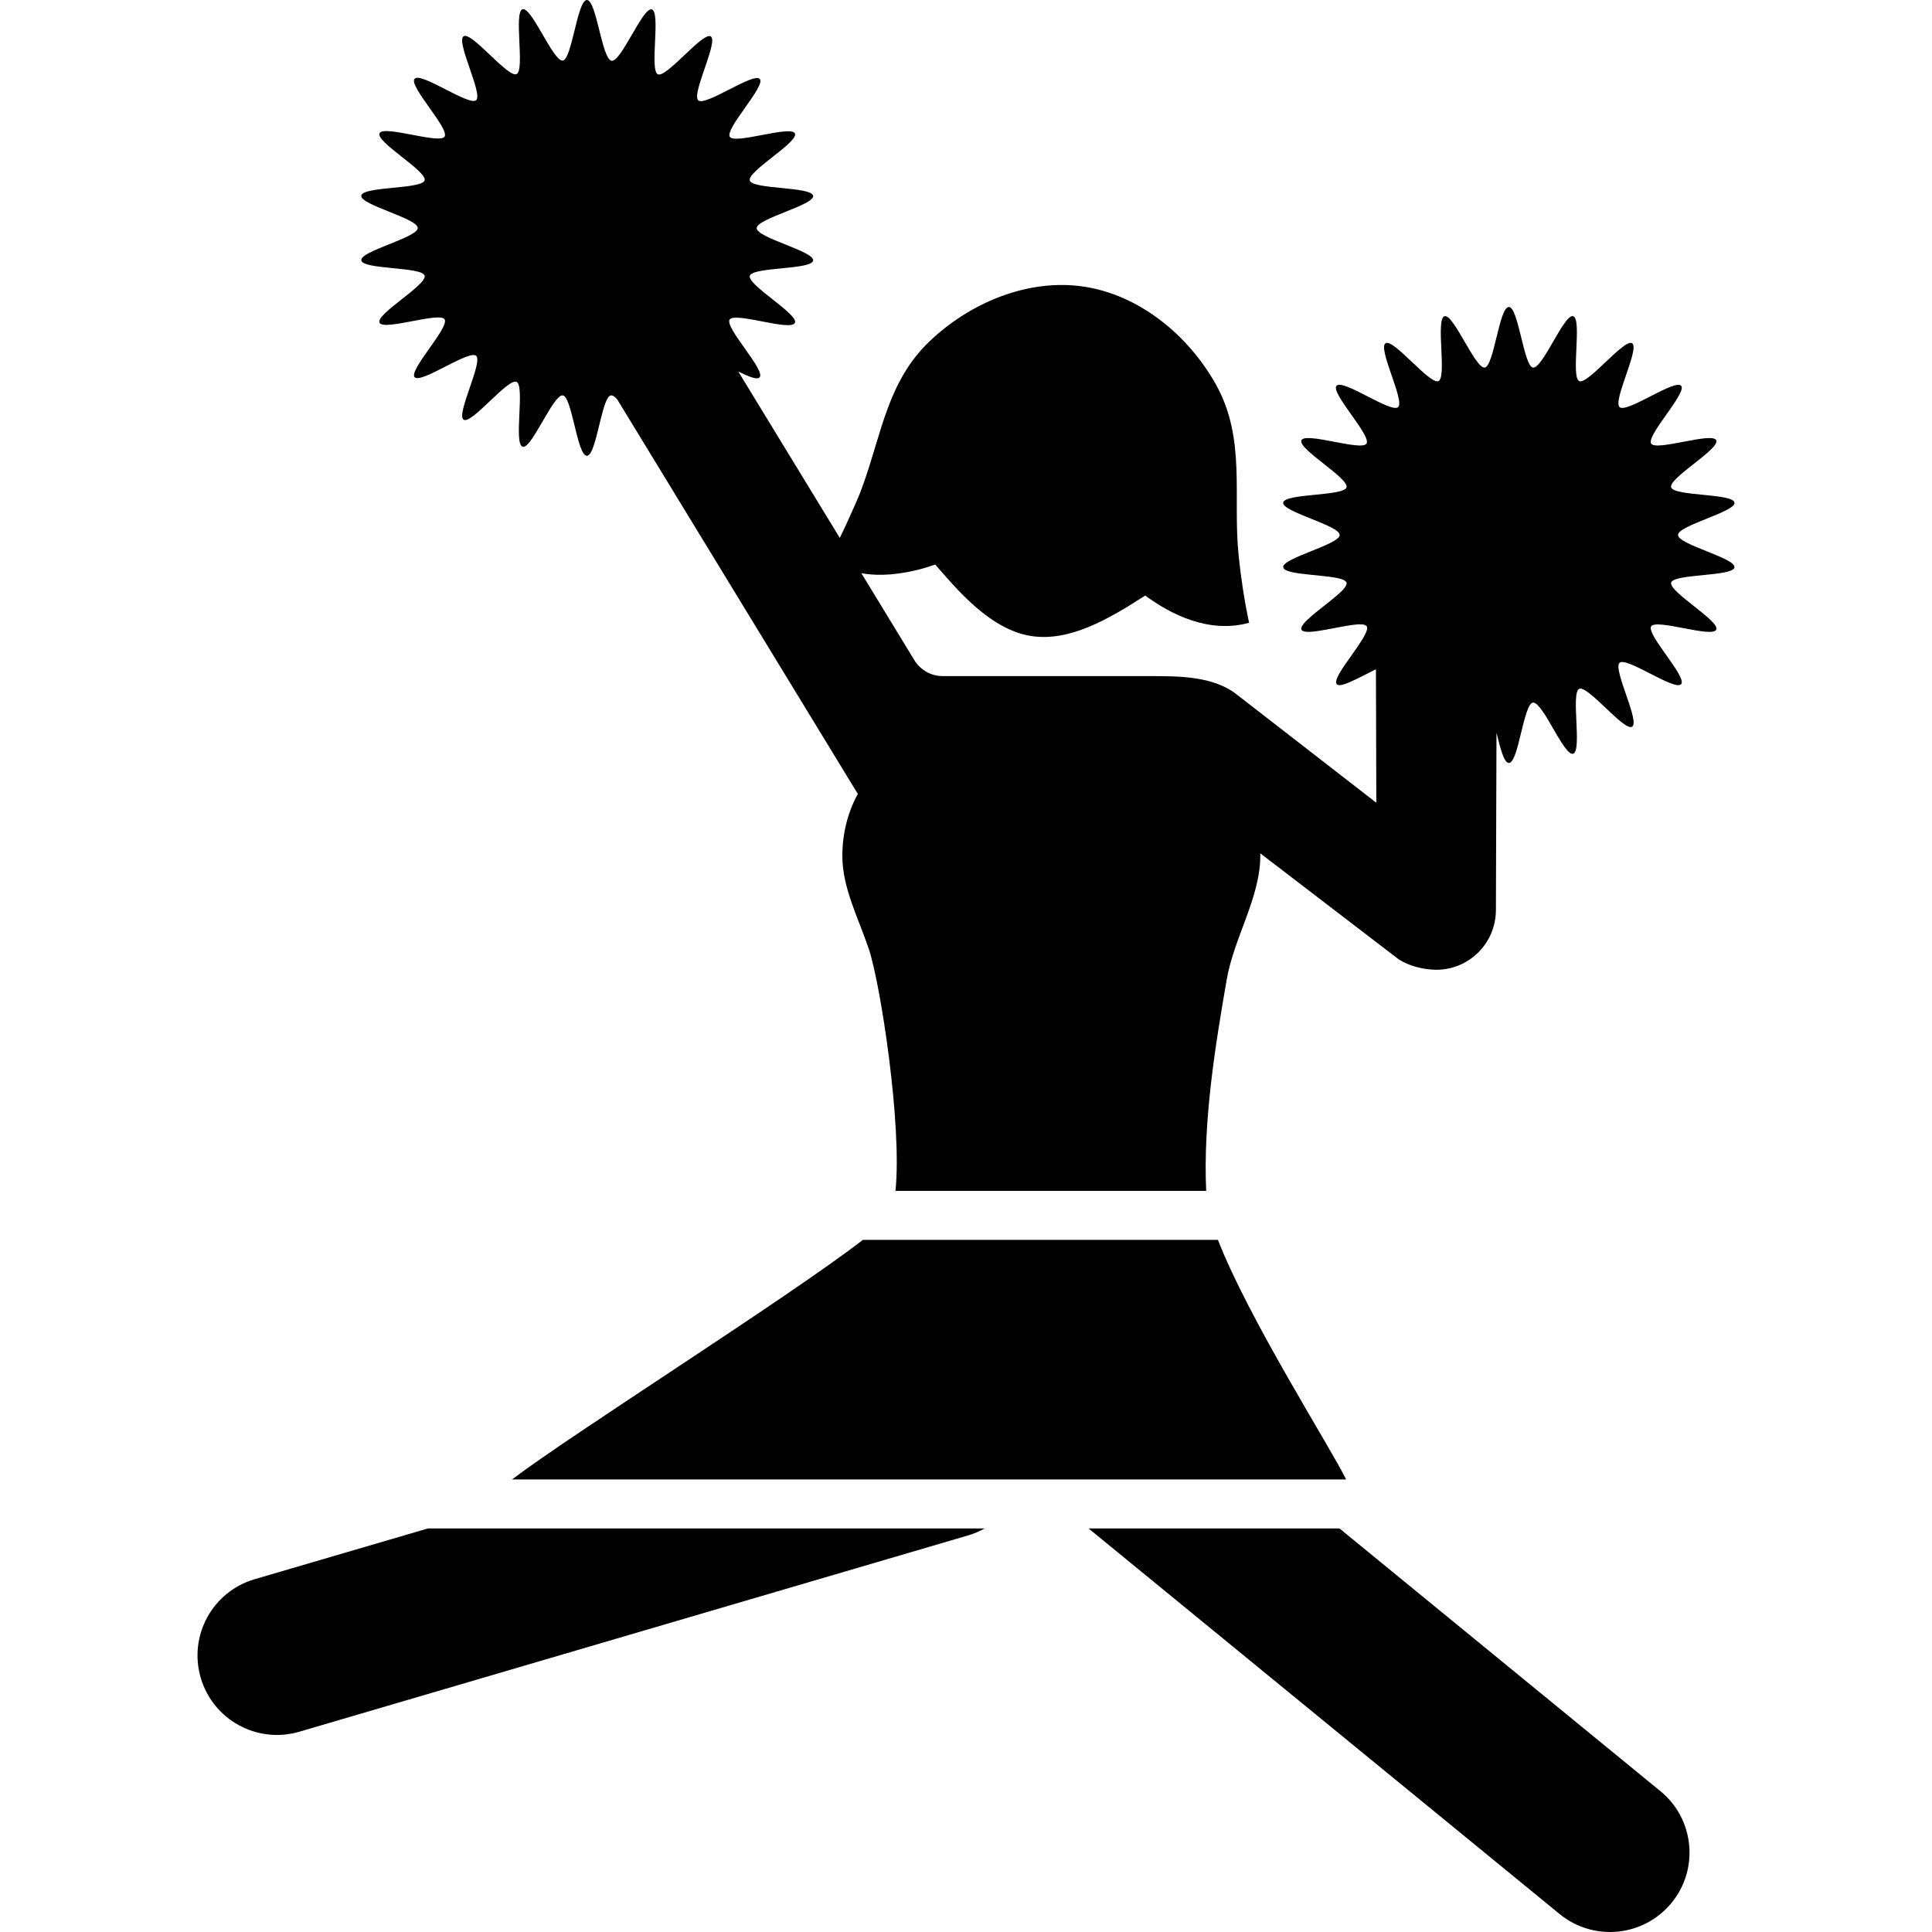
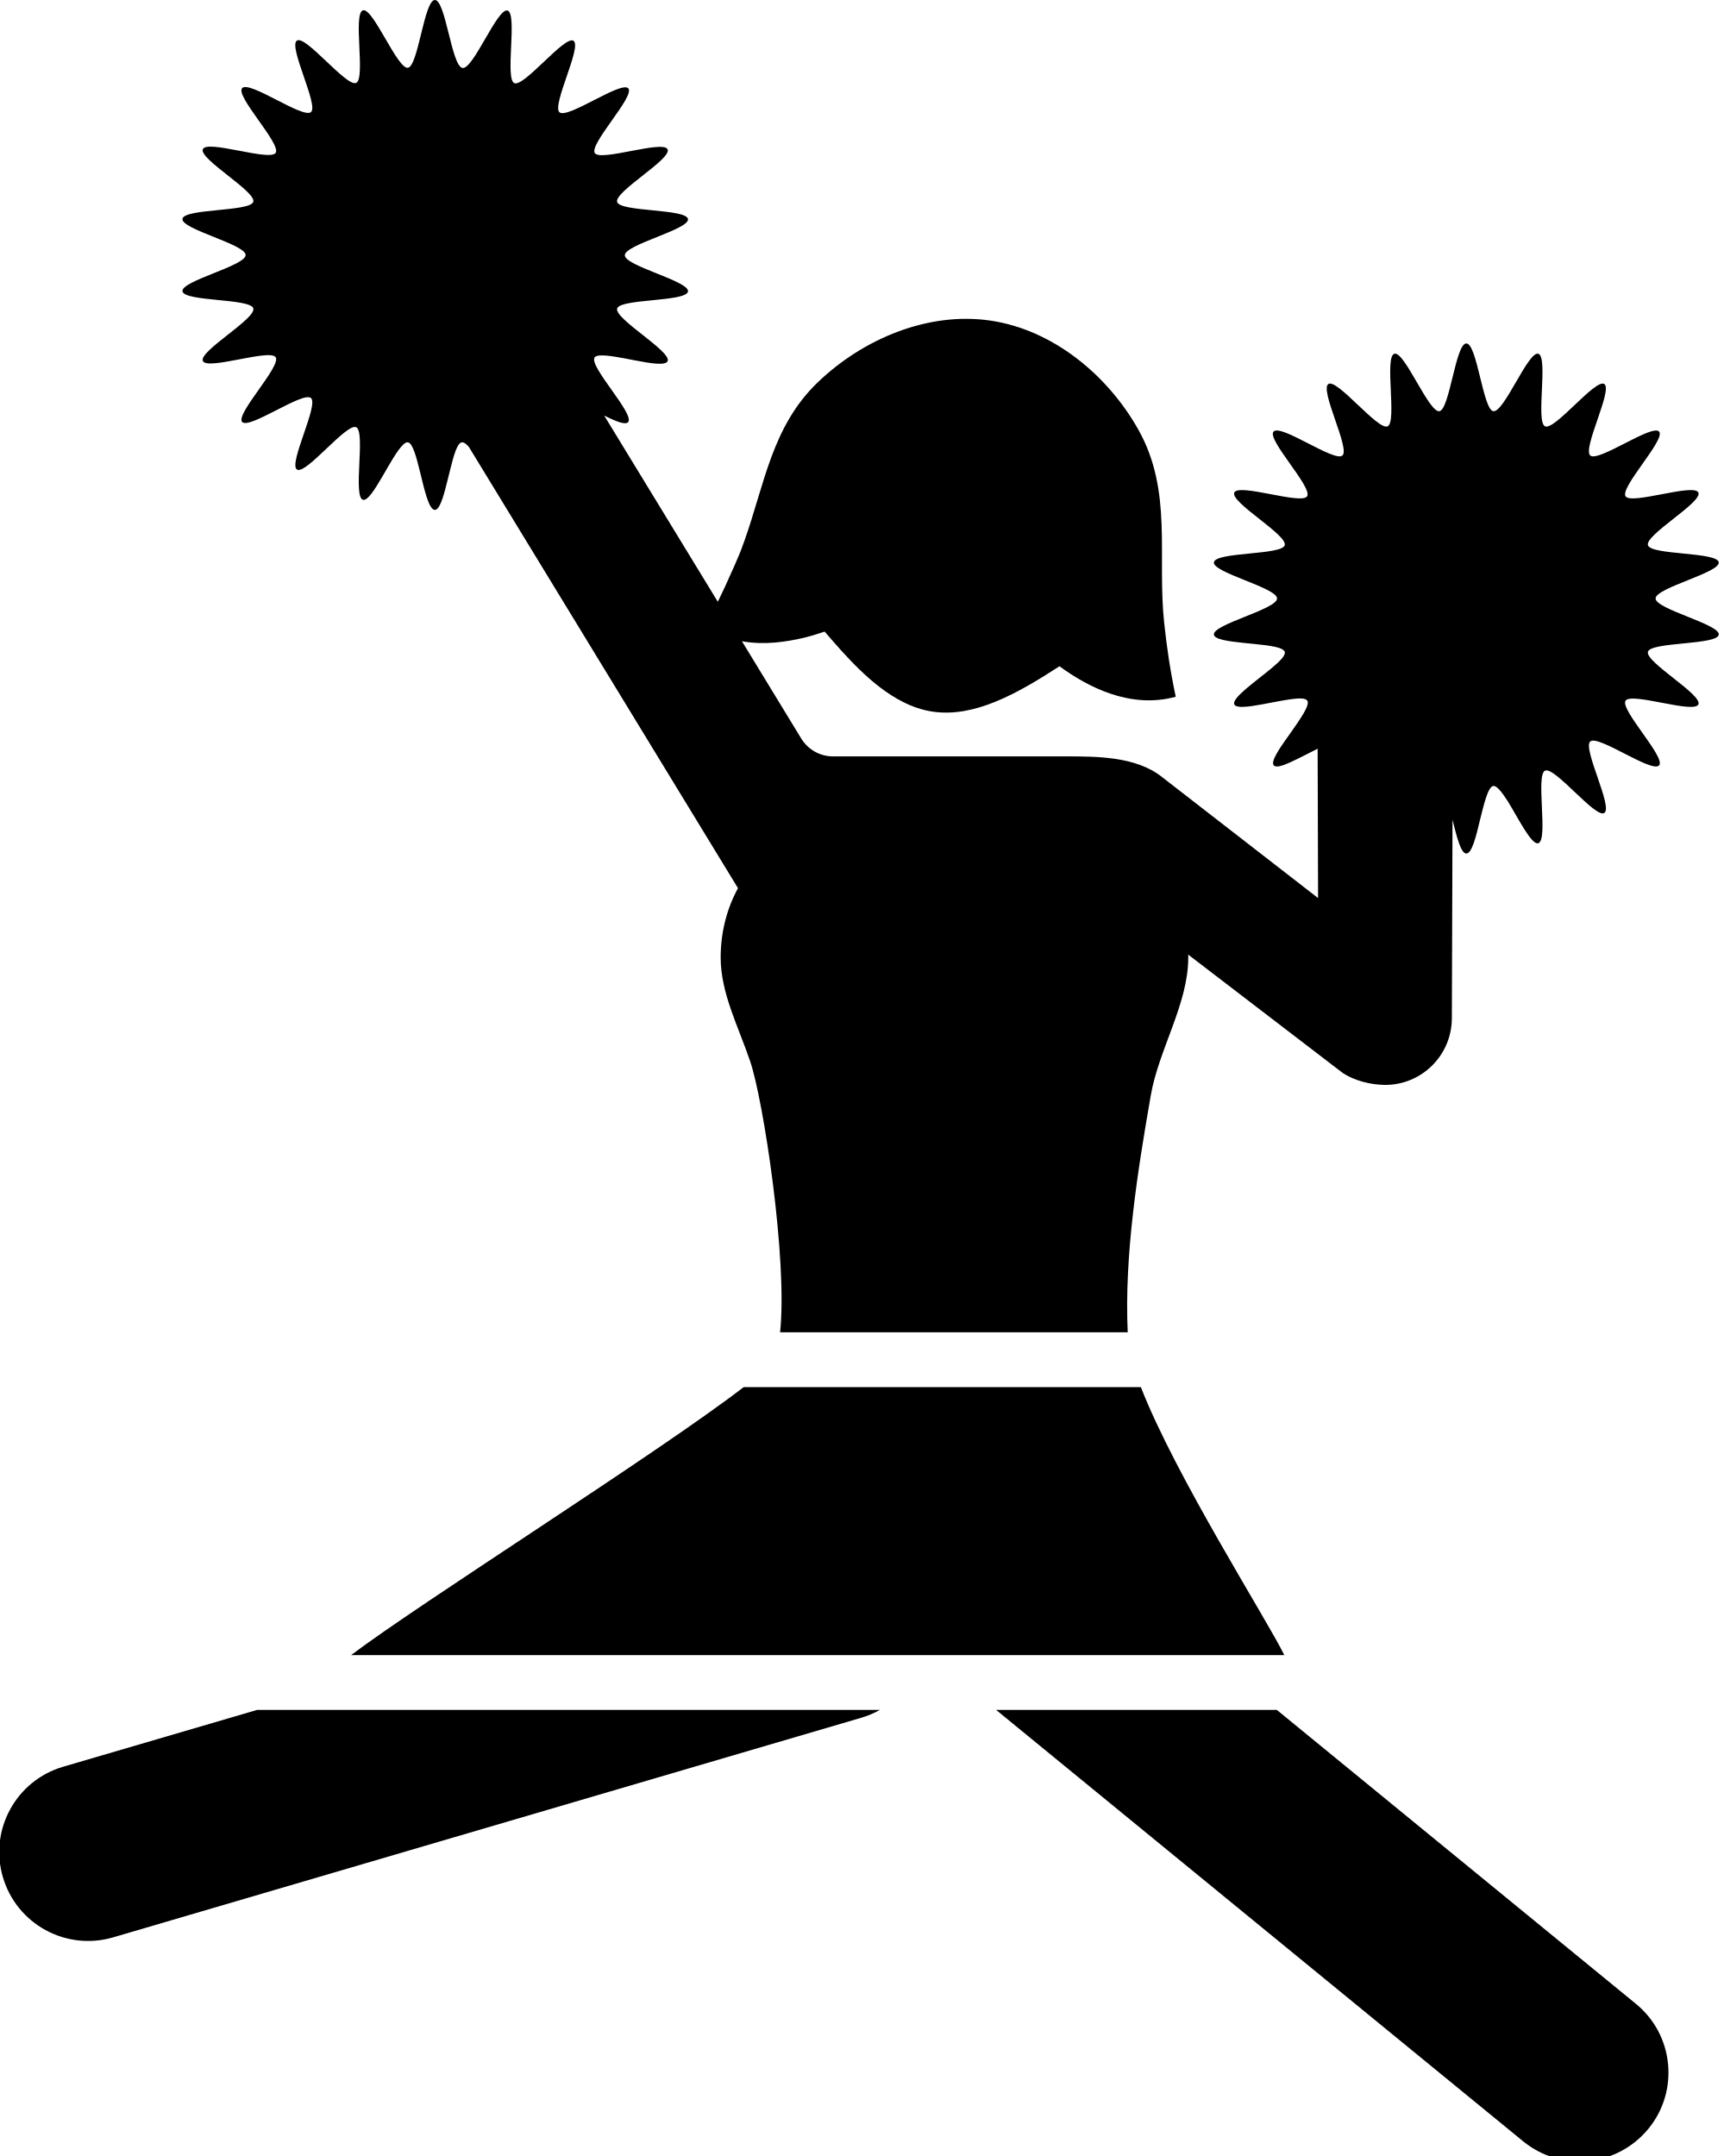
- <svg xmlns="http://www.w3.org/2000/svg" version="1.1" id="Capa_1" x="0px" y="0px" width="985.566px" height="985.566px" viewBox="0 0 985.566 985.566" style="enable-background:new 0 0 985.566 985.566;" xml:space="preserve">
+ <svg xmlns="http://www.w3.org/2000/svg" version="1.1" id="Capa_1" x="0px" y="0px" viewBox="0 0 785.7 983.1" style="enable-background:new 0 0 785.7 983.1;" xml:space="preserve">
  <g>
    <g>
-       <path d="M152.701,883.4l341-100.101c3.1-0.899,5.9-2.1,8.6-3.6h-28.401h-212.7h-42.9l-88.4,25.899    c-21.5,6.301-33.8,28.801-27.5,50.301C108.701,877.4,131.201,889.7,152.701,883.4z" />
-       <path d="M852.702,970.7c14.199-17.3,11.6-42.9-5.7-57l-163.7-134h-1.4h-13.5h-48.199h-64.9l240.3,196.7    C813.002,990.6,838.502,988,852.702,970.7z" />
-       <path d="M686.702,754.7c-7.801-16-49.7-81.8-65.4-122.2h-181.1c-39.101,30.1-148.301,98.9-179,122.2h42.2h218.101h3.3h128H686.702    z" />
-       <path d="M184.301,132.8c0.7,4.8,31,3.2,32.3,7.8c1.4,4.7-25,19.6-23,24s30.6-5.7,33.2-1.7c2.6,4.1-18.4,25.9-15.3,29.5    c3.2,3.6,27.7-14.1,31.4-10.9c3.6,3.2-10.4,30-6.4,32.6s22.6-21.3,27-19.3c4.4,2-1.6,31.7,3.1,33.1c4,1.2,12.9-20.1,18.3-25.1    c0.801-0.8,1.5-1.2,2.2-1.1c2.2,0.3,3.9,6.9,5.601,13.8c2,8.2,4,17,6.699,17c0.801,0,1.601-0.9,2.301-2.3    c1.699-3.4,3.199-10.2,4.699-16.2c1.601-6.4,3.2-12.1,5.301-12.3c0.899-0.1,2,0.7,3.199,2.1l122.7,201.2    c-5,9.1-7.899,20-7.899,31.6c0,16.4,8.199,31.7,13.5,47.5c5.899,17.4,17.1,90,13.6,123.4h158.5c-1.6-35.1,4.5-73.5,10.5-107.9    c3.6-21,17.1-41.8,17.1-62.899c0-0.5,0-0.9,0-1.4c23.2,17.8,70.5,54,70.5,54c5.4,3.5,12.5,5.3,19.101,5.4c0.1,0,0.1,0,0.2,0    c16.699,0,30.3-13.5,30.399-30.3l0.3-90.601c1.9,7.7,3.801,15.4,6.301,15.4s4.399-7.6,6.199-15.2c1.9-7.6,3.7-15.3,6.101-15.6    c1.6-0.2,3.899,2.8,6.5,6.8c5,8.1,10.899,20.2,14,19.3c4.7-1.4-1.3-31.1,3.1-33.1c4.4-2,23,21.9,27,19.3    c4.101-2.6-10-29.5-6.399-32.6c3.6-3.2,28.199,14.6,31.399,10.9c3.2-3.6-17.899-25.4-15.3-29.5c2.6-4,31.2,6.1,33.2,1.7    c2-4.4-24.3-19.3-23-24c1.3-4.6,31.6-3,32.3-7.8c0.7-4.7-28.8-11.6-28.8-16.5s29.5-11.8,28.8-16.5c-0.7-4.8-31-3.2-32.3-7.8    c-1.4-4.7,25-19.6,23-24s-30.601,5.7-33.2,1.7c-2.6-4.1,18.4-25.9,15.3-29.5c-3.2-3.6-27.7,14.1-31.399,10.9    c-3.601-3.2,10.399-30,6.399-32.6s-22.6,21.3-27,19.3c-4.399-2,1.601-31.7-3.1-33.1c-4.601-1.3-15.601,26.9-20.5,26.2    c-4.7-0.7-7.4-30.9-12.3-30.9c-4.9,0-7.601,30.2-12.301,30.9c-4.8,0.7-15.899-27.5-20.5-26.2c-4.699,1.4,1.301,31.1-3.1,33.1    s-23-21.9-27-19.3c-4.1,2.6,10,29.5,6.4,32.6c-3.601,3.2-28.2-14.6-31.4-10.9c-3.2,3.6,17.9,25.4,15.3,29.5    c-2.6,4-31.2-6.1-33.2-1.7s24.301,19.3,23,24c-1.3,4.6-31.6,3-32.3,7.8c-0.7,4.7,28.8,11.6,28.8,16.5s-29.5,11.8-28.8,16.5    c0.601,4.3,24.8,3.5,30.9,6.5c0.7,0.4,1.2,0.8,1.399,1.3c0.5,1.6-2.199,4.3-5.899,7.4c-7.3,6.1-18.4,13.7-17.101,16.6    c0.9,1.9,6.601,1.1,13.101-0.1c4.399-0.8,9.1-1.8,12.899-2.3c3.7-0.5,6.5-0.5,7.301,0.7c1.3,2-3.301,8.5-7.801,14.9    c-4.6,6.4-9.1,12.8-7.5,14.6c1,1.1,3.801,0.3,7.5-1.4c3.801-1.7,8.301-4.1,12.5-6.2l0.2,68.1l-71.3-55.3    c-11.8-9.3-29.6-9.3-43.6-9.3c-30.7,0-65,0-106.301,0c-5.899,0-11.399-3.1-14.5-8.2l-27-44.3c5,0.9,10.101,1,15,0.6    c4.601-0.4,9.101-1.2,13.301-2.2c3.3-0.8,6.5-1.8,9.399-2.8c9.601,11.1,21.401,24.8,35.601,32c4.3,2.2,8.899,3.8,13.699,4.5    c9.5,1.4,19.2-0.7,28.5-4.5c10.601-4.3,20.601-10.6,29.301-16.2c12.8,9.4,32.3,19.6,53,13.9c-2.4-11.2-4.101-22.5-5.301-33.9    c-3.199-30.4,4-59.8-11.699-87.8c-14.2-25.3-39.2-45.6-67.4-49.8c-28.2-4.2-58,8.1-78.901,28.2c-20.8,20-24.199,46.4-33.3,72    c-1,2.9-2.1,5.8-3.399,8.7c-0.801,1.9-1.601,3.8-2.5,5.7c-2,4.6-4.101,9.1-6.301,13.6l-51.8-84.9c5.2,2.6,9.7,4.4,10.9,3    c3.2-3.6-17.9-25.4-15.3-29.5c0.3-0.5,1.1-0.8,2.3-0.9c3.399-0.3,9.8,1,16,2.2c7.2,1.4,14,2.5,15,0.4c2-4.4-24.3-19.3-23-24    c1.3-4.6,31.6-3,32.3-7.8c0.7-4.7-28.8-11.6-28.8-16.5s29.5-11.8,28.8-16.5c-0.7-4.8-31-3.2-32.3-7.8c-1.4-4.7,25-19.6,23-24    s-30.601,5.7-33.2,1.7c-2.6-4.1,18.4-25.9,15.3-29.5c-3.2-3.6-27.7,14.1-31.399,10.9c-3.601-3.2,10.399-30,6.399-32.6    s-22.6,21.3-27,19.3c-4.399-2,1.601-31.7-3.1-33.1c-4.601-1.3-15.601,26.9-20.5,26.2c-5-0.8-7.7-31-12.601-31    c-4.899,0-7.6,30.2-12.3,30.9c-4.8,0.7-15.9-27.5-20.5-26.2c-4.7,1.4,1.3,31.1-3.1,33.1c-4.4,2-23-21.9-27-19.3    c-4.1,2.6,10,29.5,6.4,32.6c-3.6,3.2-28.2-14.6-31.4-10.9c-3.2,3.6,17.9,25.4,15.3,29.5c-2.6,4-31.2-6.1-33.2-1.7s24.3,19.3,23,24    c-1.3,4.6-31.6,3-32.3,7.8c-0.7,4.7,28.8,11.6,28.8,16.5C213.101,121.2,183.601,128.1,184.301,132.8z" />
+       <path d="M51.6,883.4l341-100.1c3.1-0.9,5.9-2.1,8.6-3.6h-28.4H160.1h-42.9l-88.4,25.9C7.3,811.9-5,834.4,1.3,855.9    C7.6,877.4,30.1,889.7,51.6,883.4z" />
+       <path d="M751.6,970.7c14.2-17.3,11.6-42.9-5.7-57l-163.7-134h-1.4h-13.5h-48.2h-64.9l240.3,196.7    C711.9,990.6,737.4,988,751.6,970.7z" />
+       <path d="M585.6,754.7c-7.8-16-49.7-81.8-65.4-122.2H339.1c-39.1,30.1-148.3,98.9-179,122.2h42.2h218.1h3.3h128H585.6z" />
+       <path d="M83.2,132.8c0.7,4.8,31,3.2,32.3,7.8c1.4,4.7-25,19.6-23,24s30.6-5.7,33.2-1.7c2.6,4.1-18.4,25.9-15.3,29.5    c3.2,3.6,27.7-14.1,31.4-10.9c3.6,3.2-10.4,30-6.4,32.6s22.6-21.3,27-19.3s-1.6,31.7,3.1,33.1c4,1.2,12.9-20.1,18.3-25.1    c0.8-0.8,1.5-1.2,2.2-1.1c2.2,0.3,3.9,6.9,5.6,13.8c2,8.2,4,17,6.7,17c0.8,0,1.6-0.9,2.3-2.3c1.7-3.4,3.2-10.2,4.7-16.2    c1.6-6.4,3.2-12.1,5.3-12.3c0.9-0.1,2,0.7,3.2,2.1L336.5,405c-5,9.1-7.9,20-7.9,31.6c0,16.4,8.2,31.7,13.5,47.5    c5.9,17.4,17.1,90,13.6,123.4h158.5c-1.6-35.1,4.5-73.5,10.5-107.9c3.6-21,17.1-41.8,17.1-62.9c0-0.5,0-0.9,0-1.4    c23.2,17.8,70.5,54,70.5,54c5.4,3.5,12.5,5.3,19.1,5.4c0.1,0,0.1,0,0.2,0c16.7,0,30.3-13.5,30.4-30.3l0.3-90.6    c1.9,7.7,3.8,15.4,6.3,15.4s4.4-7.6,6.2-15.2c1.9-7.6,3.7-15.3,6.1-15.6c1.6-0.2,3.9,2.8,6.5,6.8c5,8.1,10.9,20.2,14,19.3    c4.7-1.4-1.3-31.1,3.1-33.1c4.4-2,23,21.9,27,19.3c4.1-2.6-10-29.5-6.4-32.6c3.6-3.2,28.2,14.6,31.4,10.9    c3.2-3.6-17.9-25.4-15.3-29.5c2.6-4,31.2,6.1,33.2,1.7s-24.3-19.3-23-24c1.3-4.6,31.6-3,32.3-7.8c0.7-4.7-28.8-11.6-28.8-16.5    s29.5-11.8,28.8-16.5c-0.7-4.8-31-3.2-32.3-7.8c-1.4-4.7,25-19.6,23-24s-30.6,5.7-33.2,1.7c-2.6-4.1,18.4-25.9,15.3-29.5    c-3.2-3.6-27.7,14.1-31.4,10.9c-3.6-3.2,10.4-30,6.4-32.6s-22.6,21.3-27,19.3c-4.4-2,1.6-31.7-3.1-33.1    c-4.6-1.3-15.6,26.9-20.5,26.2c-4.7-0.7-7.4-30.9-12.3-30.9c-4.9,0-7.6,30.2-12.3,30.9c-4.8,0.7-15.9-27.5-20.5-26.2    c-4.7,1.4,1.3,31.1-3.1,33.1s-23-21.9-27-19.3c-4.1,2.6,10,29.5,6.4,32.6c-3.6,3.2-28.2-14.6-31.4-10.9    c-3.2,3.6,17.9,25.4,15.3,29.5c-2.6,4-31.2-6.1-33.2-1.7s24.3,19.3,23,24c-1.3,4.6-31.6,3-32.3,7.8c-0.7,4.7,28.8,11.6,28.8,16.5    s-29.5,11.8-28.8,16.5c0.6,4.3,24.8,3.5,30.9,6.5c0.7,0.4,1.2,0.8,1.4,1.3c0.5,1.6-2.2,4.3-5.9,7.4c-7.3,6.1-18.4,13.7-17.1,16.6    c0.9,1.9,6.6,1.1,13.1-0.1c4.4-0.8,9.1-1.8,12.9-2.3c3.7-0.5,6.5-0.5,7.3,0.7c1.3,2-3.3,8.5-7.8,14.9c-4.6,6.4-9.1,12.8-7.5,14.6    c1,1.1,3.8,0.3,7.5-1.4c3.8-1.7,8.3-4.1,12.5-6.2l0.2,68.1l-71.3-55.3c-11.8-9.3-29.6-9.3-43.6-9.3c-30.7,0-65,0-106.3,0    c-5.9,0-11.4-3.1-14.5-8.2l-27-44.3c5,0.9,10.1,1,15,0.6c4.6-0.4,9.1-1.2,13.3-2.2c3.3-0.8,6.5-1.8,9.4-2.8    c9.6,11.1,21.4,24.8,35.6,32c4.3,2.2,8.9,3.8,13.7,4.5c9.5,1.4,19.2-0.7,28.5-4.5c10.6-4.3,20.6-10.6,29.3-16.2    c12.8,9.4,32.3,19.6,53,13.9c-2.4-11.2-4.1-22.5-5.3-33.9c-3.2-30.4,4-59.8-11.7-87.8c-14.2-25.3-39.2-45.6-67.4-49.8    c-28.2-4.2-58,8.1-78.9,28.2c-20.8,20-24.2,46.4-33.3,72c-1,2.9-2.1,5.8-3.4,8.7c-0.8,1.9-1.6,3.8-2.5,5.7    c-2,4.6-4.1,9.1-6.3,13.6l-51.8-84.9c5.2,2.6,9.7,4.4,10.9,3c3.2-3.6-17.9-25.4-15.3-29.5c0.3-0.5,1.1-0.8,2.3-0.9    c3.4-0.3,9.8,1,16,2.2c7.2,1.4,14,2.5,15,0.4c2-4.4-24.3-19.3-23-24c1.3-4.6,31.6-3,32.3-7.8c0.7-4.7-28.8-11.6-28.8-16.5    s29.5-11.8,28.8-16.5c-0.7-4.8-31-3.2-32.3-7.8c-1.4-4.7,25-19.6,23-24s-30.6,5.7-33.2,1.7c-2.6-4.1,18.4-25.9,15.3-29.5    c-3.2-3.6-27.7,14.1-31.4,10.9c-3.6-3.2,10.4-30,6.4-32.6s-22.6,21.3-27,19.3c-4.4-2,1.6-31.7-3.1-33.1    c-4.6-1.3-15.6,26.9-20.5,26.2c-5-0.8-7.7-31-12.6-31c-4.9,0-7.6,30.2-12.3,30.9c-4.8,0.7-15.9-27.5-20.5-26.2    c-4.7,1.4,1.3,31.1-3.1,33.1c-4.4,2-23-21.9-27-19.3c-4.1,2.6,10,29.5,6.4,32.6c-3.6,3.2-28.2-14.6-31.4-10.9    c-3.2,3.6,17.9,25.4,15.3,29.5c-2.6,4-31.2-6.1-33.2-1.7s24.3,19.3,23,24c-1.3,4.6-31.6,3-32.3,7.8c-0.7,4.7,28.8,11.6,28.8,16.5    C112,121.2,82.5,128.1,83.2,132.8z" />
    </g>
  </g>
-   <g>
- </g>
-   <g>
- </g>
-   <g>
- </g>
-   <g>
- </g>
-   <g>
- </g>
-   <g>
- </g>
-   <g>
- </g>
-   <g>
- </g>
-   <g>
- </g>
-   <g>
- </g>
-   <g>
- </g>
-   <g>
- </g>
-   <g>
- </g>
-   <g>
- </g>
-   <g>
- </g>
</svg>
